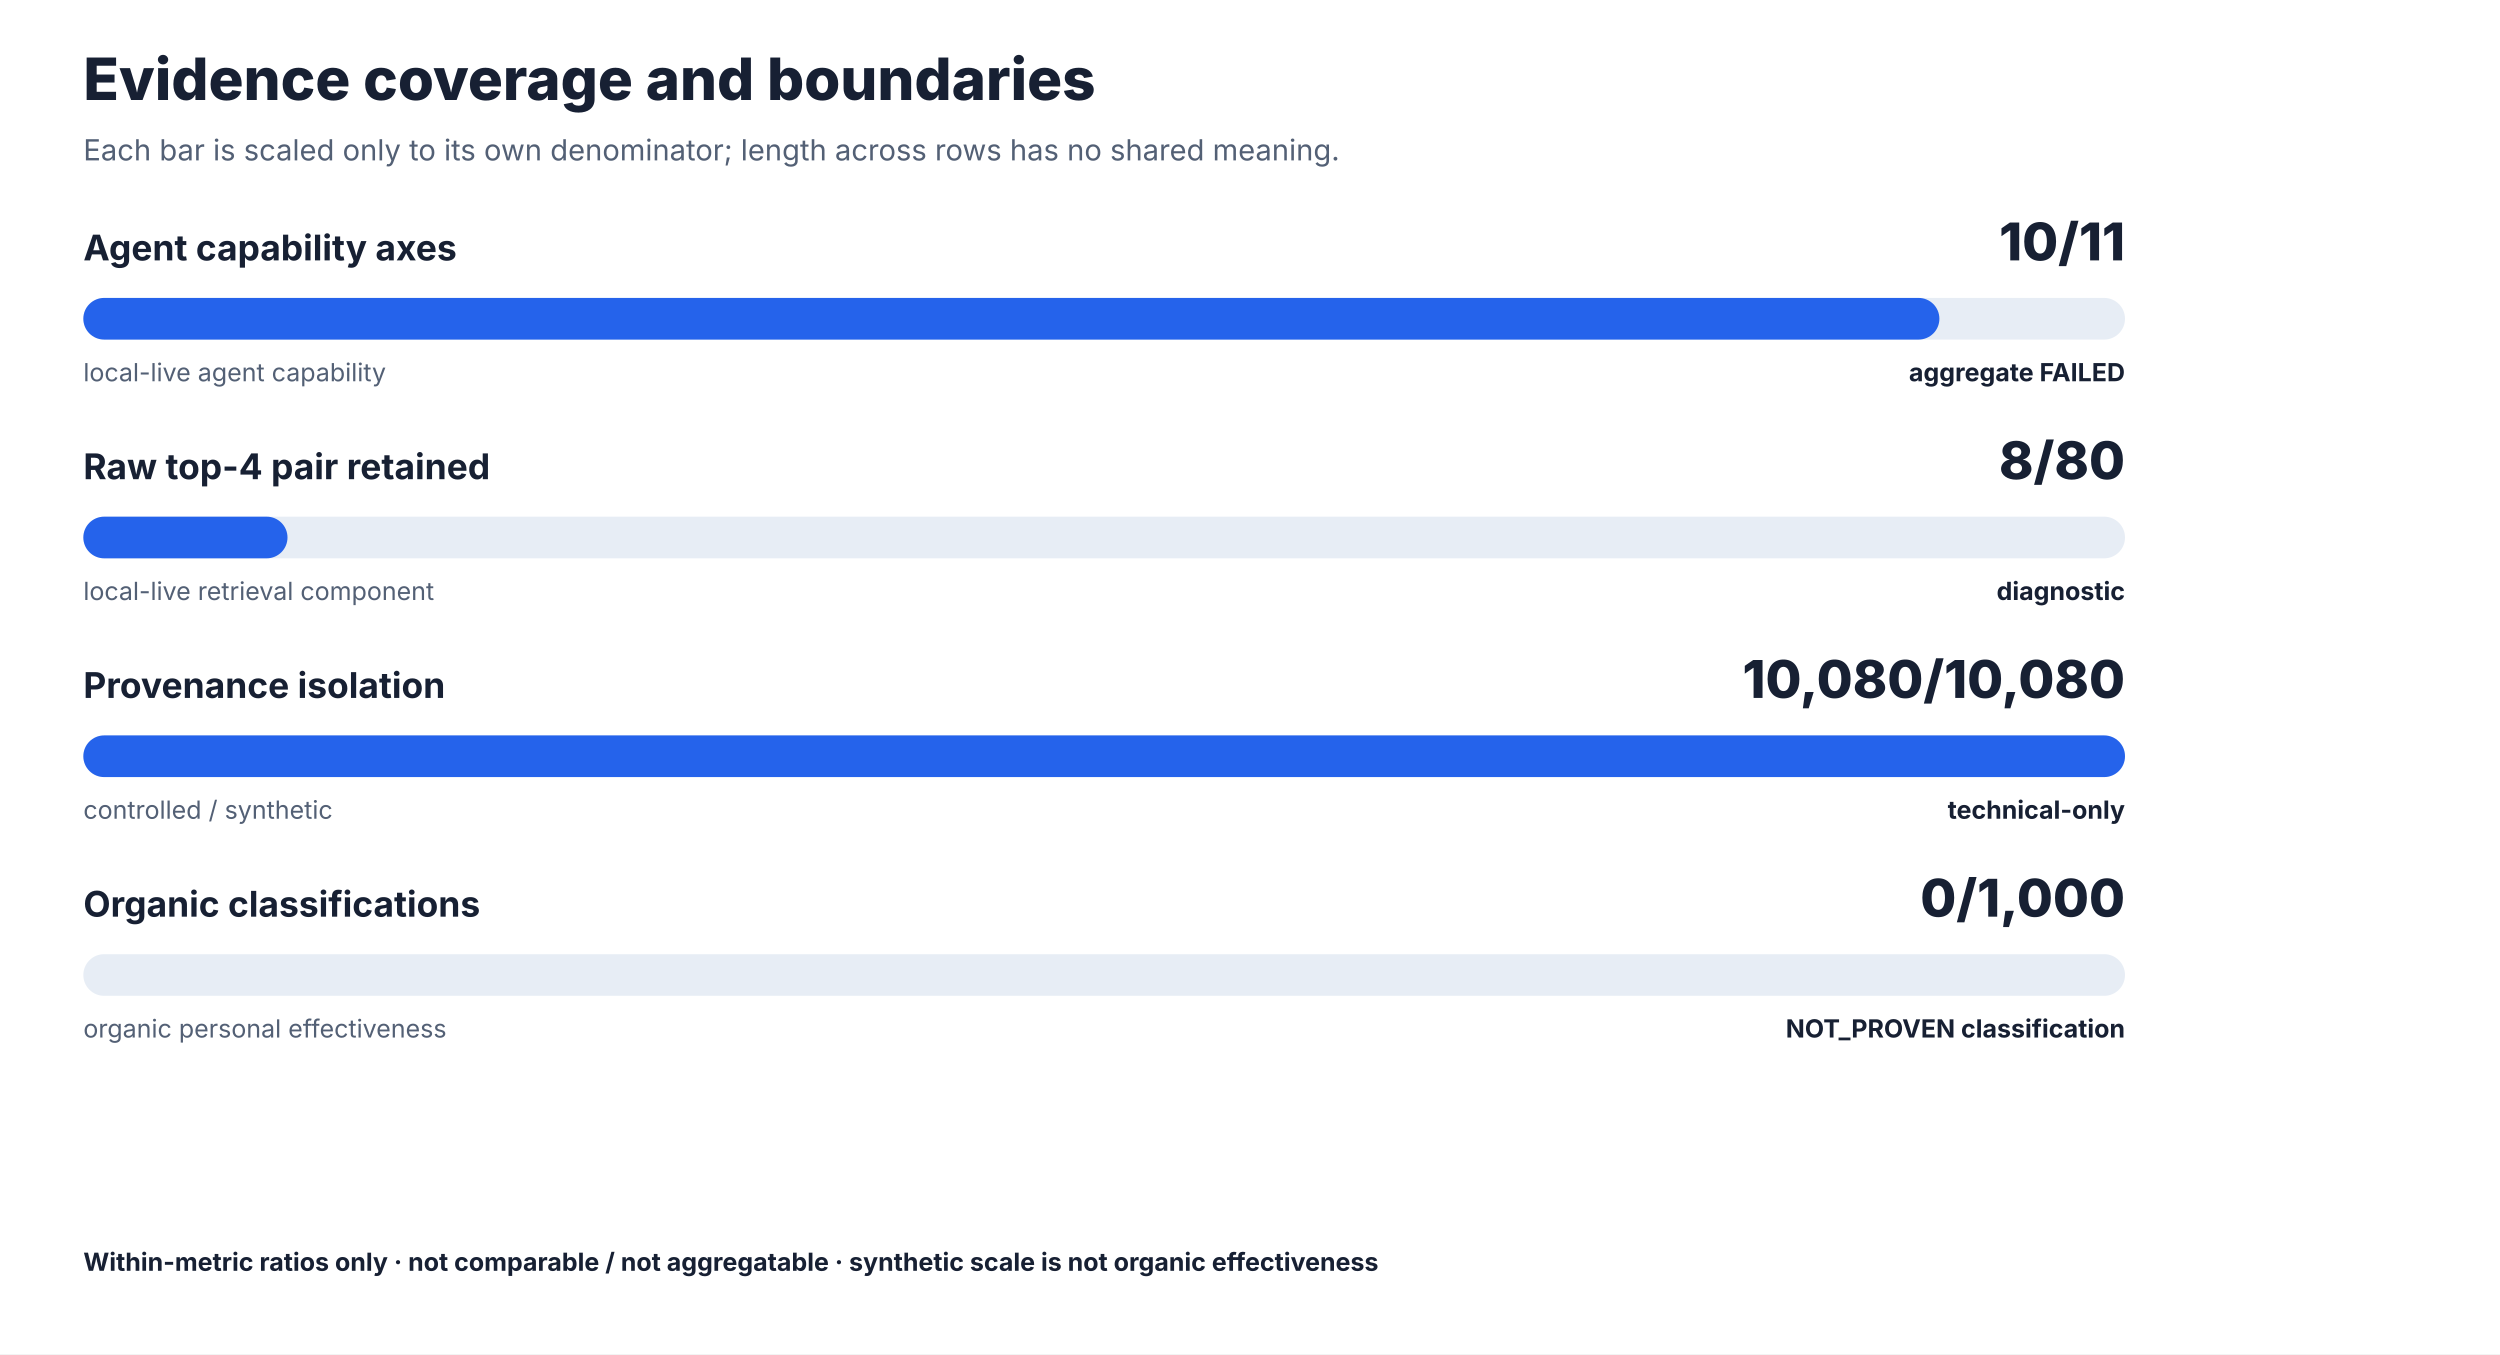
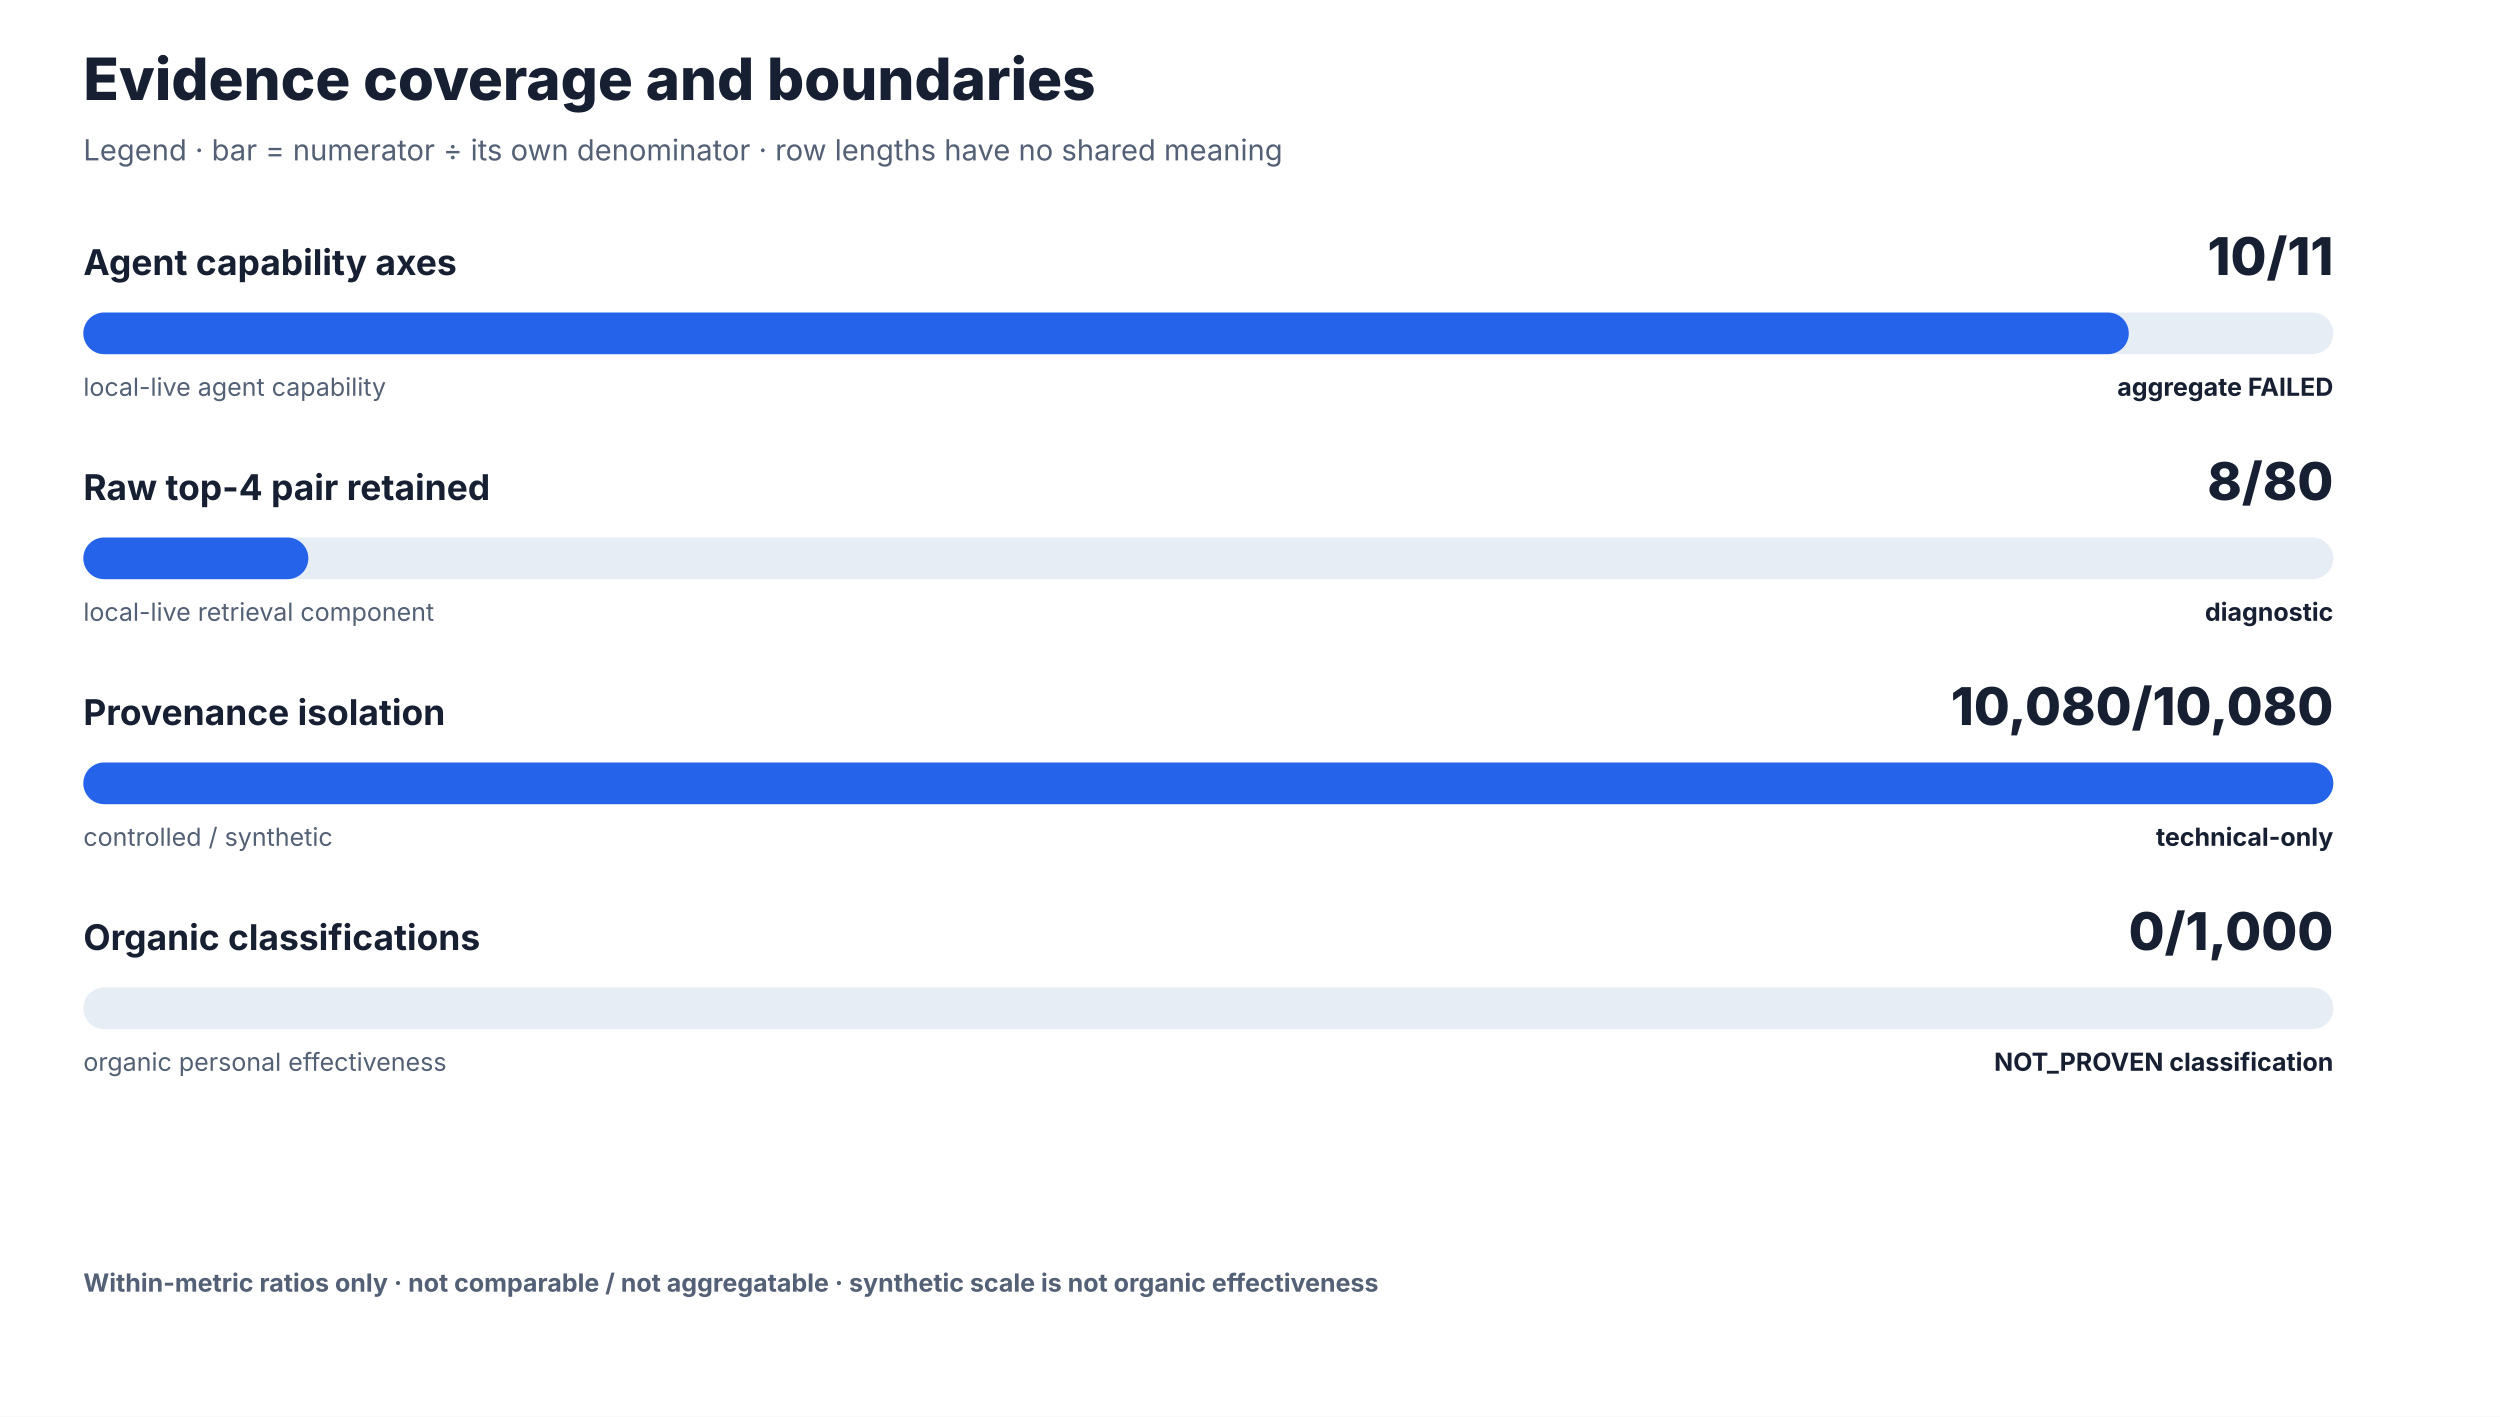
- <svg xmlns="http://www.w3.org/2000/svg" width="1200" height="650" viewBox="0 0 1200 650" role="img" aria-labelledby="title desc">
-   <style>text{font-family:Inter,ui-sans-serif,system-ui,-apple-system,sans-serif;fill:#172033}.title{font-size:28px;font-weight:760}.sub{font-size:14px;fill:#536075}.label{font-size:17px;font-weight:700}.value{font-size:25px;font-weight:780}.meta{font-size:12px;fill:#536075}.status{font-size:12px;font-weight:700}.card{fill:#f8fafc;stroke:#dce3ec}.track{fill:#e7edf5}.bar{fill:#2563eb}.cyan{fill:#0891b2}.amber{fill:#d97706}</style>
-   <rect width="1200" height="650" fill="#fff" />
+ <svg xmlns="http://www.w3.org/2000/svg" width="1200" height="680" viewBox="0 0 1200 680" role="img" aria-labelledby="title desc">
+   <style>text{font-family:Inter,ui-sans-serif,system-ui,-apple-system,sans-serif;fill:#172033}.title{font-size:28px;font-weight:760}.sub{font-size:14px;fill:#536075}.label{font-size:17px;font-weight:700}.value{font-size:25px;font-weight:780}.meta{font-size:12px;fill:#536075}.status{font-size:12px;font-weight:700}.footer{font-size:12px;font-weight:700;fill:#536075}.card,.row{fill:#f8fafc;stroke:#dce3ec}.track{fill:#e7edf5}.bar{fill:#2563eb}.cyan{fill:#0891b2}.purple{fill:#7c3aed}.amber{fill:#d97706}</style>
+   <rect width="1200" height="680" fill="#fff" />
  <text class="title" x="40" y="48">Evidence coverage and boundaries</text>
-   <text class="sub" x="40" y="77">Each bar is scaled only to its own denominator; length across rows has no shared meaning.</text>
-   <text class="label" x="40" y="125">Agent capability axes</text>
-   <text class="value" x="1020" y="125" text-anchor="end">10/11</text>
-   <rect class="track" x="40" y="143" width="980" height="20" rx="10" />
-   <rect class="bar" x="40" y="143" width="890.909" height="20" rx="10" />
-   <text class="meta" x="40" y="183">local-live agent capability</text>
-   <text class="status" x="1020" y="183" text-anchor="end">aggregate FAILED</text>
-   <text class="label" x="40" y="230">Raw top-4 pair retained</text>
-   <text class="value" x="1020" y="230" text-anchor="end">8/80</text>
-   <rect class="track" x="40" y="248" width="980" height="20" rx="10" />
-   <rect class="bar" x="40" y="248" width="98" height="20" rx="10" />
-   <text class="meta" x="40" y="288">local-live retrieval component</text>
-   <text class="status" x="1020" y="288" text-anchor="end">diagnostic</text>
-   <text class="label" x="40" y="335">Provenance isolation</text>
-   <text class="value" x="1020" y="335" text-anchor="end">10,080/10,080</text>
-   <rect class="track" x="40" y="353" width="980" height="20" rx="10" />
-   <rect class="bar" x="40" y="353" width="980" height="20" rx="10" />
-   <text class="meta" x="40" y="393">controlled / synthetic</text>
-   <text class="status" x="1020" y="393" text-anchor="end">technical-only</text>
-   <text class="label" x="40" y="440">Organic classifications</text>
-   <text class="value" x="1020" y="440" text-anchor="end">0/1,000</text>
-   <rect class="track" x="40" y="458" width="980" height="20" rx="10" />
-   <rect class="bar" x="40" y="458" width="0" height="20" rx="10" />
-   <text class="meta" x="40" y="498">organic personal effectiveness</text>
-   <text class="status" x="1020" y="498" text-anchor="end">NOT_PROVEN classification</text>
-   <text class="status" x="40" y="610">Within-metric ratios only · not comparable / not aggregatable · synthetic scale is not organic effectiveness</text>
+   <text class="sub" x="40" y="77">Legend · bar = numerator ÷ its own denominator · row lengths have no shared meaning</text>
+   <text class="label" x="40" y="132">Agent capability axes</text>
+   <text class="value" x="1120" y="132" text-anchor="end">10/11</text>
+   <rect class="track" x="40" y="150" width="1080" height="20" rx="10" />
+   <rect class="bar" x="40" y="150" width="981.818" height="20" rx="10" />
+   <text class="meta" x="40" y="190">local-live agent capability</text>
+   <text class="status" x="1120" y="190" text-anchor="end">aggregate FAILED</text>
+   <text class="label" x="40" y="240">Raw top-4 pair retained</text>
+   <text class="value" x="1120" y="240" text-anchor="end">8/80</text>
+   <rect class="track" x="40" y="258" width="1080" height="20" rx="10" />
+   <rect class="bar" x="40" y="258" width="108" height="20" rx="10" />
+   <text class="meta" x="40" y="298">local-live retrieval component</text>
+   <text class="status" x="1120" y="298" text-anchor="end">diagnostic</text>
+   <text class="label" x="40" y="348">Provenance isolation</text>
+   <text class="value" x="1120" y="348" text-anchor="end">10,080/10,080</text>
+   <rect class="track" x="40" y="366" width="1080" height="20" rx="10" />
+   <rect class="bar" x="40" y="366" width="1080" height="20" rx="10" />
+   <text class="meta" x="40" y="406">controlled / synthetic</text>
+   <text class="status" x="1120" y="406" text-anchor="end">technical-only</text>
+   <text class="label" x="40" y="456">Organic classifications</text>
+   <text class="value" x="1120" y="456" text-anchor="end">0/1,000</text>
+   <rect class="track" x="40" y="474" width="1080" height="20" rx="10" />
+   <rect class="bar" x="40" y="474" width="0" height="20" rx="10" />
+   <text class="meta" x="40" y="514">organic personal effectiveness</text>
+   <text class="status" x="1120" y="514" text-anchor="end">NOT_PROVEN classification</text>
+   <text class="footer" x="40" y="620">Within-metric ratios only · not comparable / not aggregatable · synthetic scale is not organic effectiveness</text>
</svg>
